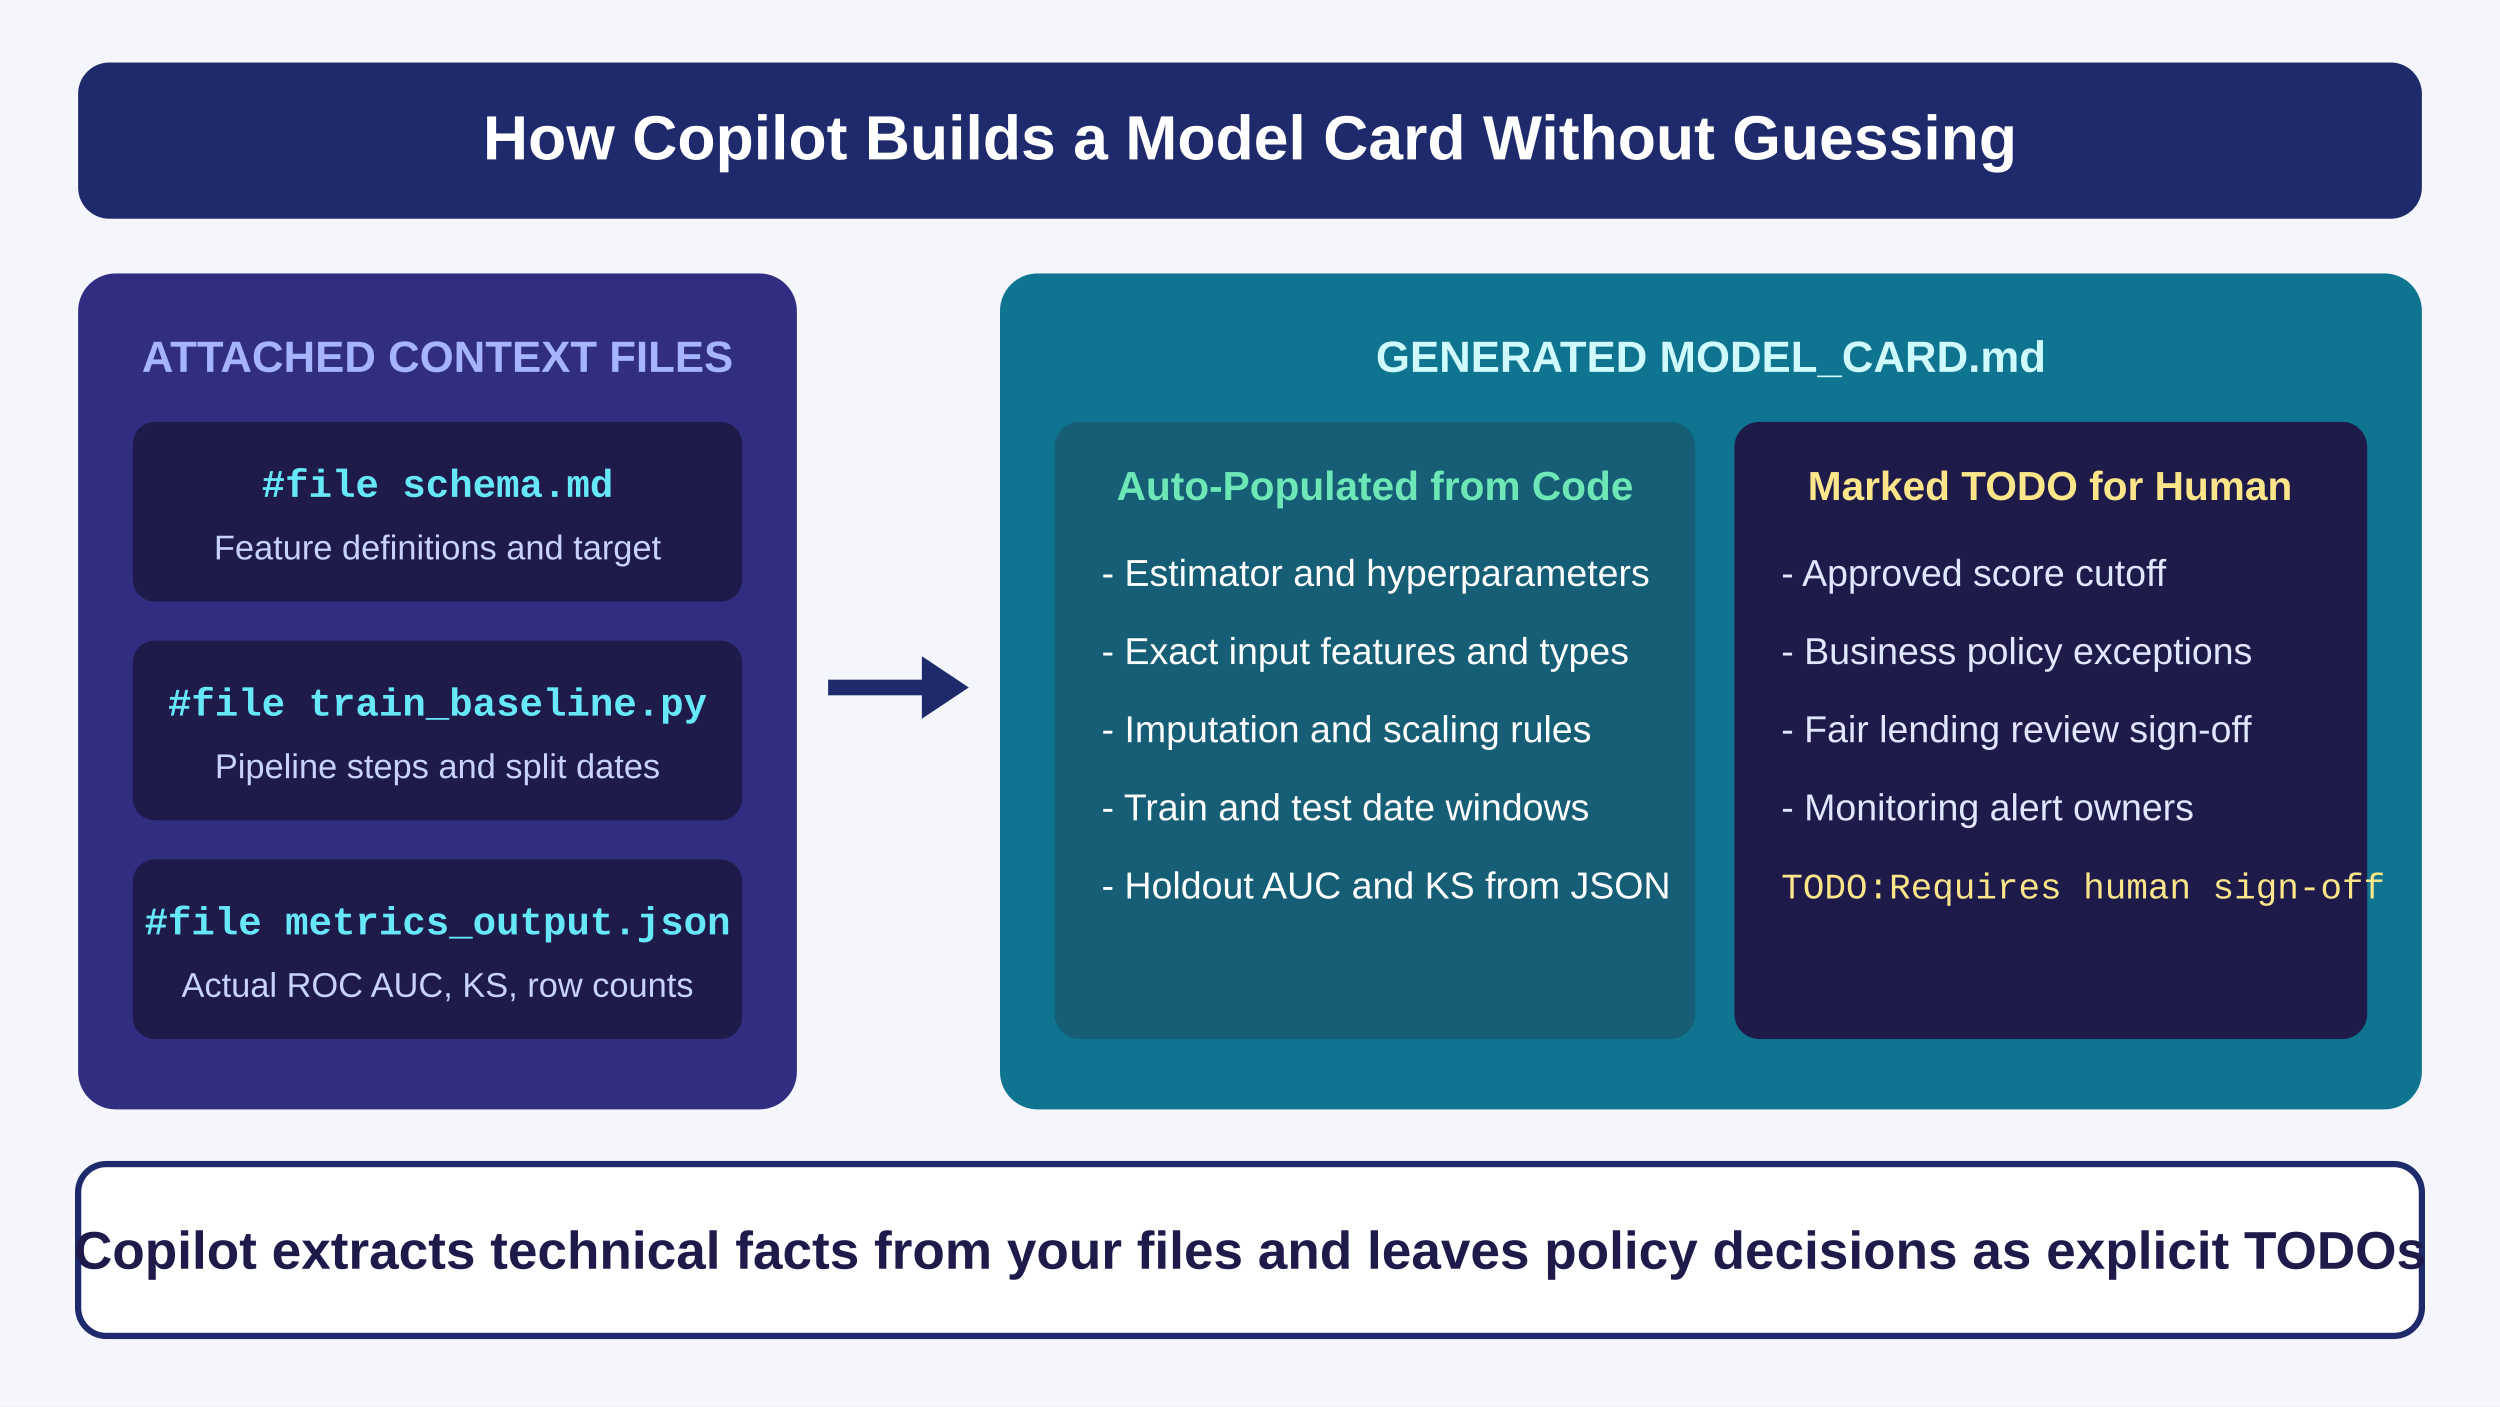
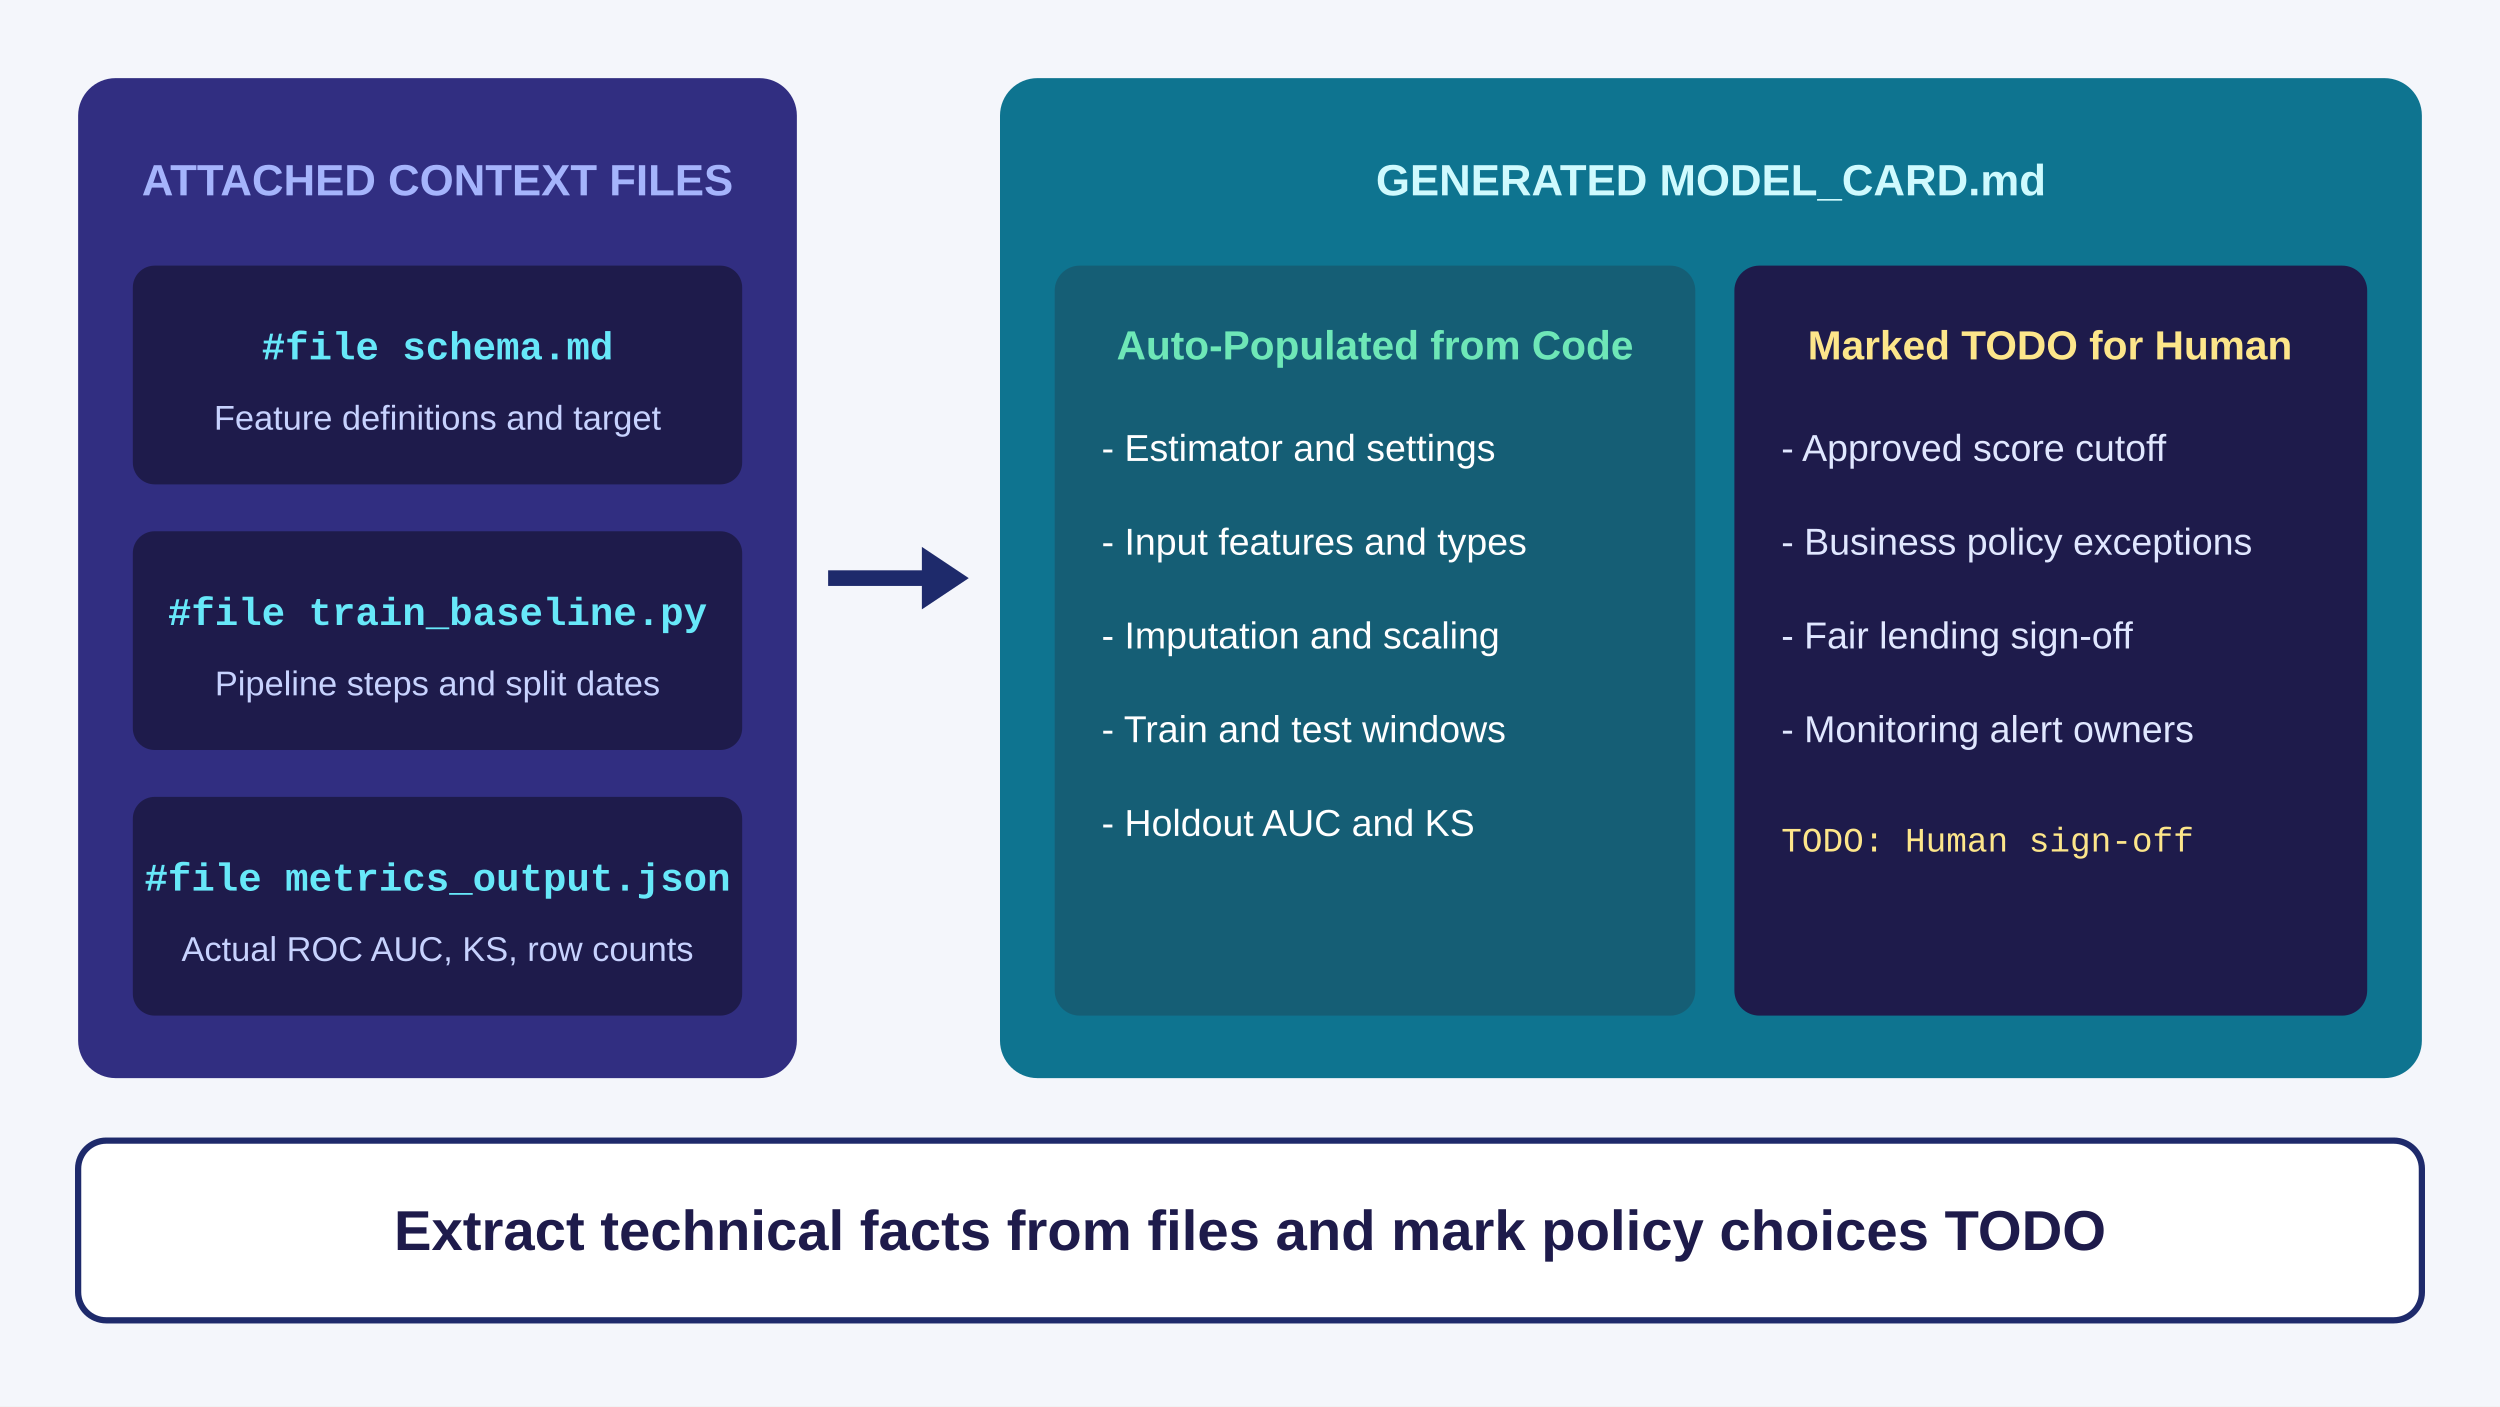
- <svg xmlns="http://www.w3.org/2000/svg" viewBox="0 0 1600 900" role="img" aria-label="Generating a Model Card from code, schema, and metrics files with Copilot">
+ <svg xmlns="http://www.w3.org/2000/svg" width="1600" height="900" viewBox="0 0 1600 900" role="img" aria-label="Generating a Model Card from code, schema, and metrics files with Copilot">
  <rect width="1600" height="900" fill="#F4F6FB" />
-   <rect x="50" y="40" width="1500" height="100" rx="20" fill="#1E2A6B" />
-   <text x="800" y="102" text-anchor="middle" fill="#FFFFFF" font-family="Arial, Helvetica, sans-serif" font-size="40" font-weight="700">How Copilot Builds a Model Card Without Guessing</text>
-   <rect x="50" y="175" width="460" height="535" rx="24" fill="#312E81" />
-   <text x="280" y="238" text-anchor="middle" fill="#A5B4FC" font-family="Arial, Helvetica, sans-serif" font-size="28" font-weight="700">ATTACHED CONTEXT FILES</text>
-   <rect x="85" y="270" width="390" height="115" rx="14" fill="#1E1B4B" />
-   <text x="280" y="318" text-anchor="middle" fill="#67E8F9" font-family="Courier New, monospace" font-size="25" font-weight="700">#file schema.md</text>
-   <text x="280" y="358" text-anchor="middle" fill="#C7D2FE" font-family="Arial, Helvetica, sans-serif" font-size="22">Feature definitions and target</text>
-   <rect x="85" y="410" width="390" height="115" rx="14" fill="#1E1B4B" />
-   <text x="280" y="458" text-anchor="middle" fill="#67E8F9" font-family="Courier New, monospace" font-size="25" font-weight="700">#file train_baseline.py</text>
-   <text x="280" y="498" text-anchor="middle" fill="#C7D2FE" font-family="Arial, Helvetica, sans-serif" font-size="22">Pipeline steps and split dates</text>
-   <rect x="85" y="550" width="390" height="115" rx="14" fill="#1E1B4B" />
-   <text x="280" y="598" text-anchor="middle" fill="#67E8F9" font-family="Courier New, monospace" font-size="25" font-weight="700">#file metrics_output.json</text>
-   <text x="280" y="638" text-anchor="middle" fill="#C7D2FE" font-family="Arial, Helvetica, sans-serif" font-size="22">Actual ROC AUC, KS, row counts</text>
-   <path d="M530 440 H595" stroke="#1E2A6B" stroke-width="10" fill="none" />
-   <polygon points="620,440 590,420 590,460" fill="#1E2A6B" />
-   <rect x="640" y="175" width="910" height="535" rx="24" fill="#0E7490" />
-   <text x="1095" y="238" text-anchor="middle" fill="#CFFAFE" font-family="Arial, Helvetica, sans-serif" font-size="28" font-weight="700">GENERATED MODEL_CARD.md</text>
-   <rect x="675" y="270" width="410" height="395" rx="16" fill="#155E75" />
-   <text x="880" y="320" text-anchor="middle" fill="#6EE7B7" font-family="Arial, Helvetica, sans-serif" font-size="26" font-weight="700">Auto-Populated from Code</text>
-   <text x="705" y="375" fill="#FFFFFF" font-family="Arial, Helvetica, sans-serif" font-size="24">- Estimator and hyperparameters</text>
-   <text x="705" y="425" fill="#FFFFFF" font-family="Arial, Helvetica, sans-serif" font-size="24">- Exact input features and types</text>
-   <text x="705" y="475" fill="#FFFFFF" font-family="Arial, Helvetica, sans-serif" font-size="24">- Imputation and scaling rules</text>
-   <text x="705" y="525" fill="#FFFFFF" font-family="Arial, Helvetica, sans-serif" font-size="24">- Train and test date windows</text>
-   <text x="705" y="575" fill="#FFFFFF" font-family="Arial, Helvetica, sans-serif" font-size="24">- Holdout AUC and KS from JSON</text>
-   <rect x="1110" y="270" width="405" height="395" rx="16" fill="#1E1B4B" />
-   <text x="1312" y="320" text-anchor="middle" fill="#FDE68A" font-family="Arial, Helvetica, sans-serif" font-size="26" font-weight="700">Marked TODO for Human</text>
-   <text x="1140" y="375" fill="#E0E7FF" font-family="Arial, Helvetica, sans-serif" font-size="24">- Approved score cutoff</text>
-   <text x="1140" y="425" fill="#E0E7FF" font-family="Arial, Helvetica, sans-serif" font-size="24">- Business policy exceptions</text>
-   <text x="1140" y="475" fill="#E0E7FF" font-family="Arial, Helvetica, sans-serif" font-size="24">- Fair lending review sign-off</text>
-   <text x="1140" y="525" fill="#E0E7FF" font-family="Arial, Helvetica, sans-serif" font-size="24">- Monitoring alert owners</text>
-   <text x="1140" y="575" fill="#FDE68A" font-family="Courier New, monospace" font-size="23">TODO:Requires human sign-off</text>
-   <rect x="50" y="745" width="1500" height="110" rx="18" fill="#FFFFFF" stroke="#1E2A6B" stroke-width="4" />
-   <text x="800" y="812" text-anchor="middle" fill="#1E1B4B" font-family="Arial, Helvetica, sans-serif" font-size="34" font-weight="700">Copilot extracts technical facts from your files and leaves policy decisions as explicit TODOs</text>
+   <rect x="50" y="50" width="460" height="640" rx="24" fill="#312E81" />
+   <text x="280" y="125" text-anchor="middle" fill="#A5B4FC" font-family="Arial, Helvetica, sans-serif" font-size="28" font-weight="700">ATTACHED CONTEXT FILES</text>
+   <rect x="85" y="170" width="390" height="140" rx="14" fill="#1E1B4B" />
+   <text x="280" y="230" text-anchor="middle" fill="#67E8F9" font-family="Courier New, monospace" font-size="25" font-weight="700">#file schema.md</text>
+   <text x="280" y="275" text-anchor="middle" fill="#C7D2FE" font-family="Arial, Helvetica, sans-serif" font-size="22">Feature definitions and target</text>
+   <rect x="85" y="340" width="390" height="140" rx="14" fill="#1E1B4B" />
+   <text x="280" y="400" text-anchor="middle" fill="#67E8F9" font-family="Courier New, monospace" font-size="25" font-weight="700">#file train_baseline.py</text>
+   <text x="280" y="445" text-anchor="middle" fill="#C7D2FE" font-family="Arial, Helvetica, sans-serif" font-size="22">Pipeline steps and split dates</text>
+   <rect x="85" y="510" width="390" height="140" rx="14" fill="#1E1B4B" />
+   <text x="280" y="570" text-anchor="middle" fill="#67E8F9" font-family="Courier New, monospace" font-size="25" font-weight="700">#file metrics_output.json</text>
+   <text x="280" y="615" text-anchor="middle" fill="#C7D2FE" font-family="Arial, Helvetica, sans-serif" font-size="22">Actual ROC AUC, KS, row counts</text>
+   <path d="M530 370 H595" stroke="#1E2A6B" stroke-width="10" fill="none" />
+   <polygon points="620,370 590,350 590,390" fill="#1E2A6B" />
+   <rect x="640" y="50" width="910" height="640" rx="24" fill="#0E7490" />
+   <text x="1095" y="125" text-anchor="middle" fill="#CFFAFE" font-family="Arial, Helvetica, sans-serif" font-size="28" font-weight="700">GENERATED MODEL_CARD.md</text>
+   <rect x="675" y="170" width="410" height="480" rx="16" fill="#155E75" />
+   <text x="880" y="230" text-anchor="middle" fill="#6EE7B7" font-family="Arial, Helvetica, sans-serif" font-size="26" font-weight="700">Auto-Populated from Code</text>
+   <text x="705" y="295" fill="#FFFFFF" font-family="Arial, Helvetica, sans-serif" font-size="24">- Estimator and settings</text>
+   <text x="705" y="355" fill="#FFFFFF" font-family="Arial, Helvetica, sans-serif" font-size="24">- Input features and types</text>
+   <text x="705" y="415" fill="#FFFFFF" font-family="Arial, Helvetica, sans-serif" font-size="24">- Imputation and scaling</text>
+   <text x="705" y="475" fill="#FFFFFF" font-family="Arial, Helvetica, sans-serif" font-size="24">- Train and test windows</text>
+   <text x="705" y="535" fill="#FFFFFF" font-family="Arial, Helvetica, sans-serif" font-size="24">- Holdout AUC and KS</text>
+   <rect x="1110" y="170" width="405" height="480" rx="16" fill="#1E1B4B" />
+   <text x="1312" y="230" text-anchor="middle" fill="#FDE68A" font-family="Arial, Helvetica, sans-serif" font-size="26" font-weight="700">Marked TODO for Human</text>
+   <text x="1140" y="295" fill="#E0E7FF" font-family="Arial, Helvetica, sans-serif" font-size="24">- Approved score cutoff</text>
+   <text x="1140" y="355" fill="#E0E7FF" font-family="Arial, Helvetica, sans-serif" font-size="24">- Business policy exceptions</text>
+   <text x="1140" y="415" fill="#E0E7FF" font-family="Arial, Helvetica, sans-serif" font-size="24">- Fair lending sign-off</text>
+   <text x="1140" y="475" fill="#E0E7FF" font-family="Arial, Helvetica, sans-serif" font-size="24">- Monitoring alert owners</text>
+   <text x="1140" y="545" fill="#FDE68A" font-family="Courier New, monospace" font-size="22">TODO: Human sign-off</text>
+   <rect x="50" y="730" width="1500" height="115" rx="18" fill="#FFFFFF" stroke="#1E2A6B" stroke-width="4" />
+   <text x="800" y="800" text-anchor="middle" fill="#1E1B4B" font-family="Arial, Helvetica, sans-serif" font-size="36" font-weight="700">Extract technical facts from files and mark policy choices TODO</text>
</svg>
